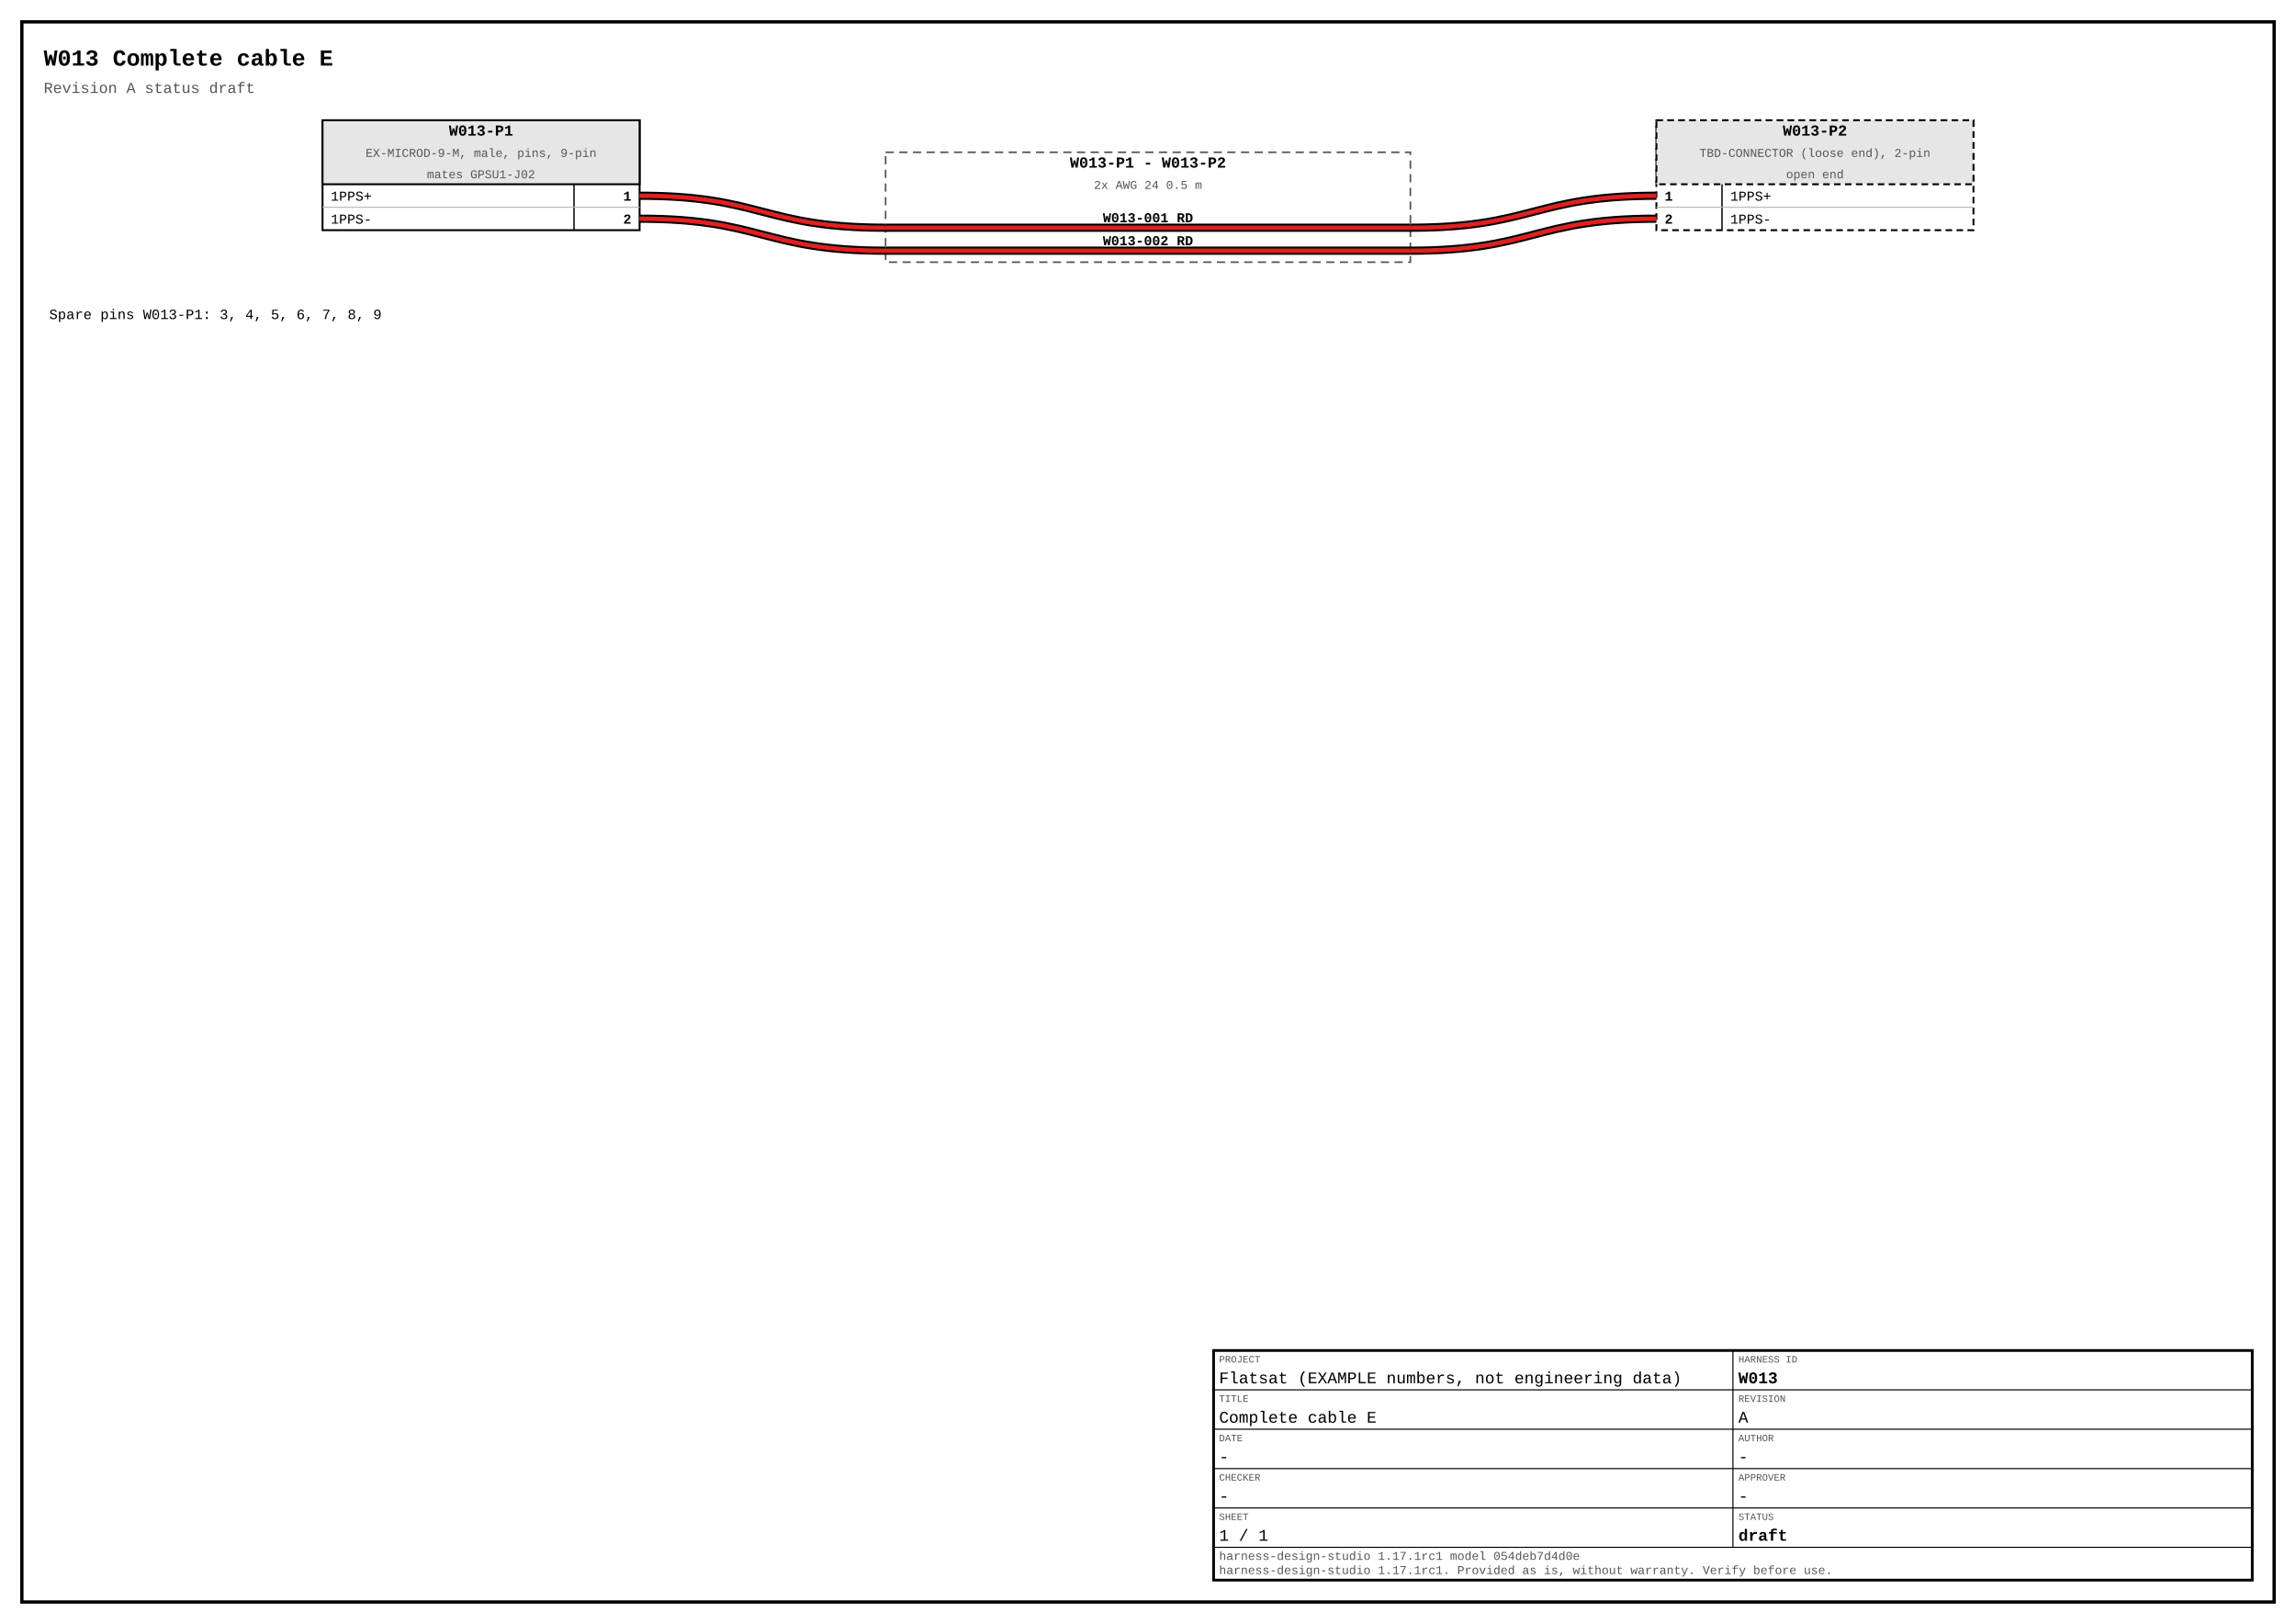
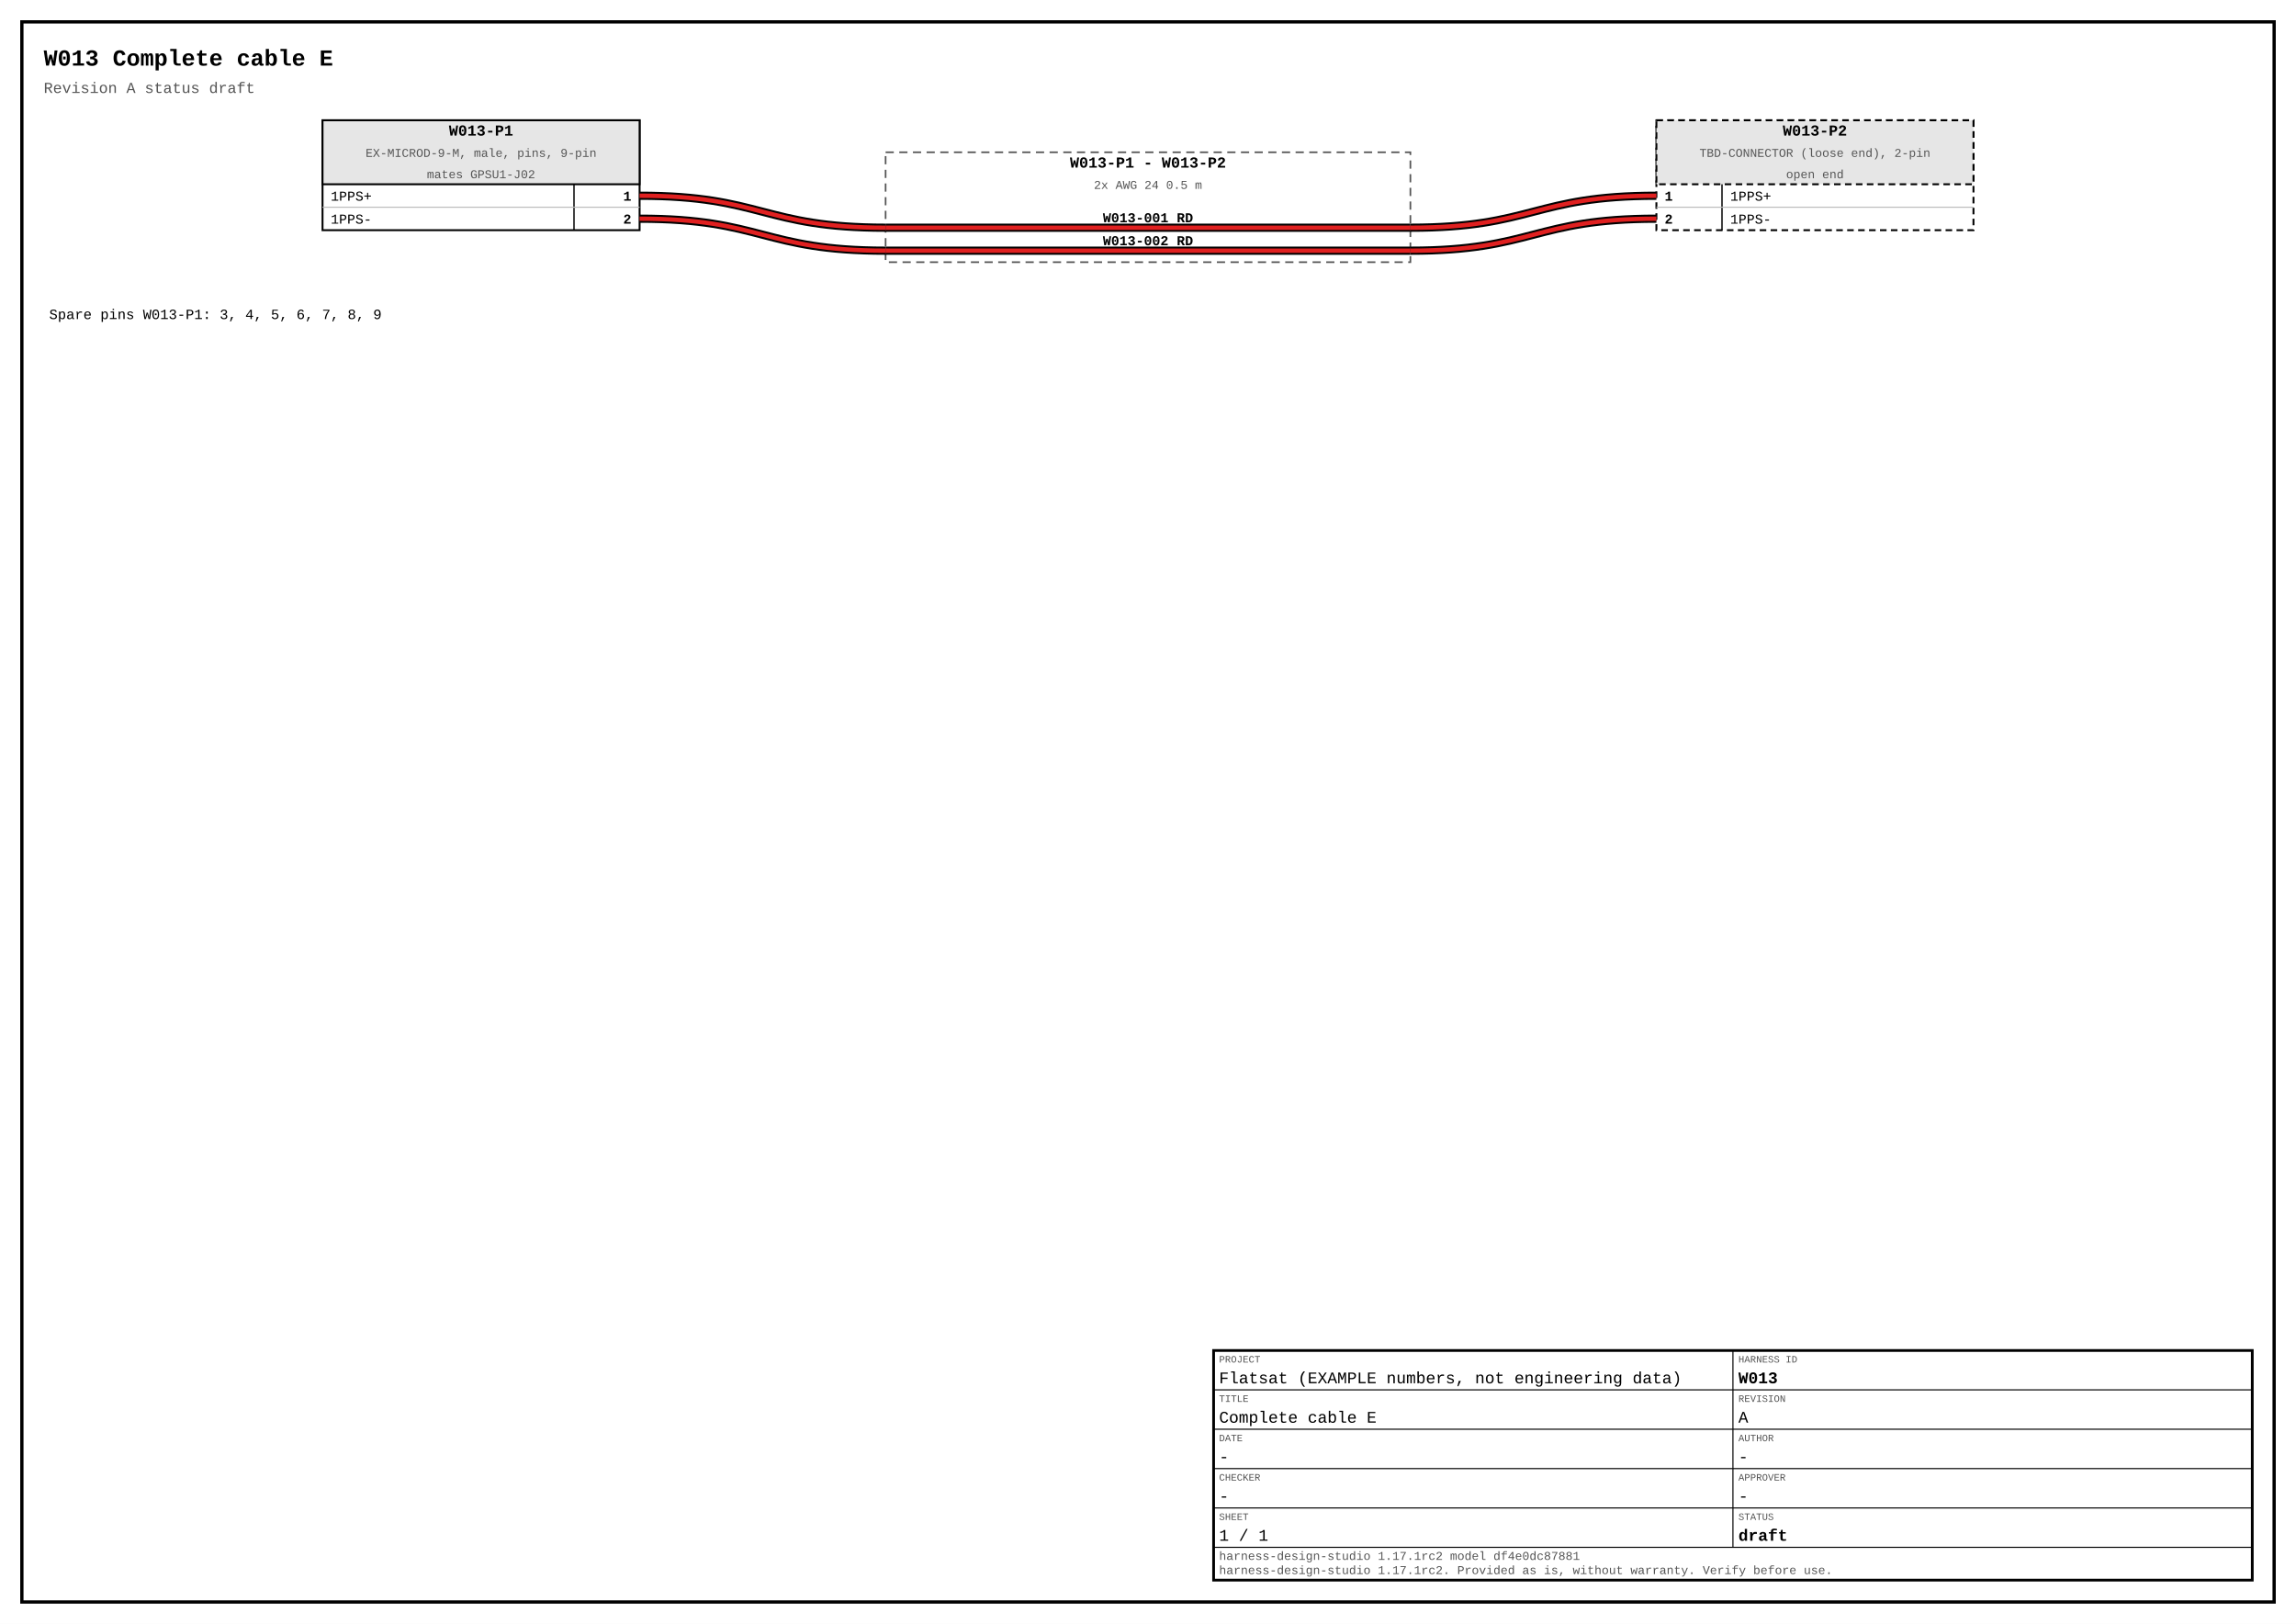
<svg xmlns="http://www.w3.org/2000/svg" width="420mm" height="297mm" viewBox="0 0 420 297" font-family="Courier New, Courier, monospace">
  <rect x="0" y="0" width="420" height="297" fill="#ffffff" />
  <rect x="4" y="4" width="412" height="289" fill="none" stroke="#000000" stroke-width="0.6" />
  <text x="8" y="12" font-size="4.2" font-weight="bold" text-anchor="start" fill="#000000">W013  Complete cable E</text>
  <text x="8" y="17" font-size="2.8" text-anchor="start" fill="#555555">Revision A  status draft</text>
  <rect x="59" y="22" width="58" height="20.1" fill="#ffffff" stroke="#000000" stroke-width="0.35" />
  <rect x="59" y="22" width="58" height="11.7" fill="#e6e6e6" stroke="#000000" stroke-width="0.35" />
  <text x="88" y="24.8" font-size="2.8" font-weight="bold" text-anchor="middle" fill="#000000">W013-P1</text>
  <text x="88" y="28.7" font-size="2.2" text-anchor="middle" fill="#555555">EX-MICROD-9-M, male, pins, 9-pin</text>
  <text x="88" y="32.6" font-size="2.2" text-anchor="middle" fill="#555555">mates GPSU1-J02</text>
  <line x1="105" y1="33.7" x2="105" y2="42.1" stroke="#000000" stroke-width="0.25" />
  <line x1="59" y1="37.9" x2="117" y2="37.9" stroke="#bbbbbb" stroke-width="0.2" />
  <text x="60.5" y="36.7" font-size="2.5" text-anchor="start" fill="#000000" data-ref="sig/W013-P1/1">1PPS+</text>
  <text x="115.5" y="36.7" font-size="2.5" font-weight="bold" text-anchor="end" fill="#000000" data-ref="pin/W013-P1/1">1</text>
  <text x="60.5" y="40.9" font-size="2.5" text-anchor="start" fill="#000000" data-ref="sig/W013-P1/2">1PPS-</text>
  <text x="115.5" y="40.9" font-size="2.5" font-weight="bold" text-anchor="end" fill="#000000" data-ref="pin/W013-P1/2">2</text>
  <rect x="303" y="22" width="58" height="20.1" fill="#ffffff" stroke="#000000" stroke-width="0.35" stroke-dasharray="1.2 0.8" />
  <rect x="303" y="22" width="58" height="11.7" fill="#e6e6e6" stroke="#000000" stroke-width="0.35" stroke-dasharray="1.2 0.8" />
  <text x="332" y="24.8" font-size="2.8" font-weight="bold" text-anchor="middle" fill="#000000">W013-P2</text>
  <text x="332" y="28.7" font-size="2.2" text-anchor="middle" fill="#555555" data-ref="part/W013-P2">TBD-CONNECTOR (loose end), 2-pin</text>
  <text x="332" y="32.6" font-size="2.2" text-anchor="middle" fill="#555555" data-ref="end/W013-P2">open end</text>
  <line x1="315" y1="33.7" x2="315" y2="42.1" stroke="#000000" stroke-width="0.25" />
  <line x1="303" y1="37.9" x2="361" y2="37.9" stroke="#bbbbbb" stroke-width="0.2" />
  <text x="304.5" y="36.7" font-size="2.5" font-weight="bold" text-anchor="start" fill="#000000" data-ref="pin/W013-P2/1">1</text>
  <text x="316.5" y="36.7" font-size="2.5" text-anchor="start" fill="#000000" data-ref="sig/W013-P2/1">1PPS+</text>
  <text x="304.5" y="40.9" font-size="2.5" font-weight="bold" text-anchor="start" fill="#000000" data-ref="pin/W013-P2/2">2</text>
  <text x="316.5" y="40.9" font-size="2.5" text-anchor="start" fill="#000000" data-ref="sig/W013-P2/2">1PPS-</text>
  <rect x="162" y="27.85" width="96" height="20.1" fill="none" stroke="#555555" stroke-width="0.3" stroke-dasharray="1.5 1" />
  <text x="210" y="30.65" font-size="2.8" font-weight="bold" text-anchor="middle" fill="#000000">W013-P1 - W013-P2</text>
  <text x="210" y="34.55" font-size="2.2" text-anchor="middle" fill="#555555">2x  AWG 24  0.5 m</text>
  <path d="M 117 35.8 C 139.5 35.8 139.5 41.65 162 41.65" fill="none" stroke="#000000" stroke-width="1.5" />
  <line x1="162" y1="41.65" x2="258" y2="41.65" stroke="#000000" stroke-width="1.5" />
  <path d="M 258 41.65 C 280.5 41.65 280.5 35.8 303 35.8" fill="none" stroke="#000000" stroke-width="1.5" />
  <path d="M 117 35.8 C 139.5 35.8 139.5 41.65 162 41.65" fill="none" stroke="#e02020" stroke-width="0.8" />
  <line x1="162" y1="41.65" x2="258" y2="41.65" stroke="#e02020" stroke-width="0.8" />
  <path d="M 258 41.65 C 280.5 41.65 280.5 35.8 303 35.8" fill="none" stroke="#e02020" stroke-width="0.8" />
  <text x="210" y="40.65" font-size="2.5" font-weight="bold" text-anchor="middle" fill="#000000">W013-001  RD</text>
  <path d="M 117 40 C 139.5 40 139.5 45.85 162 45.85" fill="none" stroke="#000000" stroke-width="1.5" />
  <line x1="162" y1="45.85" x2="258" y2="45.85" stroke="#000000" stroke-width="1.5" />
  <path d="M 258 45.85 C 280.5 45.85 280.5 40 303 40" fill="none" stroke="#000000" stroke-width="1.5" />
  <path d="M 117 40 C 139.5 40 139.5 45.85 162 45.85" fill="none" stroke="#e02020" stroke-width="0.8" />
  <line x1="162" y1="45.85" x2="258" y2="45.85" stroke="#e02020" stroke-width="0.8" />
  <path d="M 258 45.85 C 280.5 45.85 280.5 40 303 40" fill="none" stroke="#e02020" stroke-width="0.8" />
  <text x="210" y="44.85" font-size="2.5" font-weight="bold" text-anchor="middle" fill="#000000">W013-002  RD</text>
  <text x="9" y="58.35" font-size="2.6" text-anchor="start" fill="#000000">Spare pins W013-P1: 3, 4, 5, 6, 7, 8, 9</text>
  <rect x="222" y="247" width="190" height="42" fill="none" stroke="#000000" stroke-width="0.5" />
  <line x1="222" y1="247" x2="317" y2="247" stroke="#000000" stroke-width="0.2" />
  <text x="223" y="249.2" font-size="1.8" text-anchor="start" fill="#555555">PROJECT</text>
  <text x="223" y="253" font-size="3" text-anchor="start" fill="#000000">Flatsat (EXAMPLE numbers, not engineering data)</text>
  <line x1="317" y1="247" x2="412" y2="247" stroke="#000000" stroke-width="0.2" />
  <text x="318" y="249.2" font-size="1.8" text-anchor="start" fill="#555555">HARNESS ID</text>
  <text x="318" y="253" font-size="3" font-weight="bold" text-anchor="start" fill="#000000">W013</text>
  <line x1="222" y1="254.2" x2="317" y2="254.2" stroke="#000000" stroke-width="0.2" />
  <text x="223" y="256.4" font-size="1.8" text-anchor="start" fill="#555555">TITLE</text>
  <text x="223" y="260.2" font-size="3" text-anchor="start" fill="#000000">Complete cable E</text>
  <line x1="317" y1="254.2" x2="412" y2="254.2" stroke="#000000" stroke-width="0.2" />
  <text x="318" y="256.4" font-size="1.8" text-anchor="start" fill="#555555">REVISION</text>
  <text x="318" y="260.2" font-size="3" text-anchor="start" fill="#000000">A</text>
  <line x1="222" y1="261.4" x2="317" y2="261.4" stroke="#000000" stroke-width="0.2" />
  <text x="223" y="263.6" font-size="1.8" text-anchor="start" fill="#555555">DATE</text>
  <text x="223" y="267.4" font-size="3" text-anchor="start" fill="#000000">-</text>
  <line x1="317" y1="261.4" x2="412" y2="261.4" stroke="#000000" stroke-width="0.2" />
  <text x="318" y="263.6" font-size="1.8" text-anchor="start" fill="#555555">AUTHOR</text>
  <text x="318" y="267.4" font-size="3" text-anchor="start" fill="#000000">-</text>
  <line x1="222" y1="268.6" x2="317" y2="268.6" stroke="#000000" stroke-width="0.2" />
  <text x="223" y="270.8" font-size="1.8" text-anchor="start" fill="#555555">CHECKER</text>
  <text x="223" y="274.6" font-size="3" text-anchor="start" fill="#000000">-</text>
  <line x1="317" y1="268.6" x2="412" y2="268.6" stroke="#000000" stroke-width="0.2" />
  <text x="318" y="270.8" font-size="1.8" text-anchor="start" fill="#555555">APPROVER</text>
  <text x="318" y="274.6" font-size="3" text-anchor="start" fill="#000000">-</text>
  <line x1="222" y1="275.8" x2="317" y2="275.8" stroke="#000000" stroke-width="0.2" />
  <text x="223" y="278" font-size="1.8" text-anchor="start" fill="#555555">SHEET</text>
  <text x="223" y="281.8" font-size="3" text-anchor="start" fill="#000000">1 / 1</text>
  <line x1="317" y1="275.8" x2="412" y2="275.8" stroke="#000000" stroke-width="0.2" />
  <text x="318" y="278" font-size="1.8" text-anchor="start" fill="#555555">STATUS</text>
  <text x="318" y="281.8" font-size="3" font-weight="bold" text-anchor="start" fill="#000000">draft</text>
  <line x1="317" y1="247" x2="317" y2="283" stroke="#000000" stroke-width="0.2" />
  <line x1="222" y1="283" x2="412" y2="283" stroke="#000000" stroke-width="0.2" />
-   <text x="223" y="285.3" font-size="2.2" text-anchor="start" fill="#555555">harness-design-studio 1.17.1rc1 model 054deb7d4d0e</text>
-   <text x="223" y="287.9" font-size="2.2" text-anchor="start" fill="#555555">harness-design-studio 1.17.1rc1. Provided as is, without warranty. Verify before use.</text>
+   <text x="223" y="285.3" font-size="2.2" text-anchor="start" fill="#555555">harness-design-studio 1.17.1rc2 model df4e0dc87881</text>
+   <text x="223" y="287.9" font-size="2.2" text-anchor="start" fill="#555555">harness-design-studio 1.17.1rc2. Provided as is, without warranty. Verify before use.</text>
</svg>
